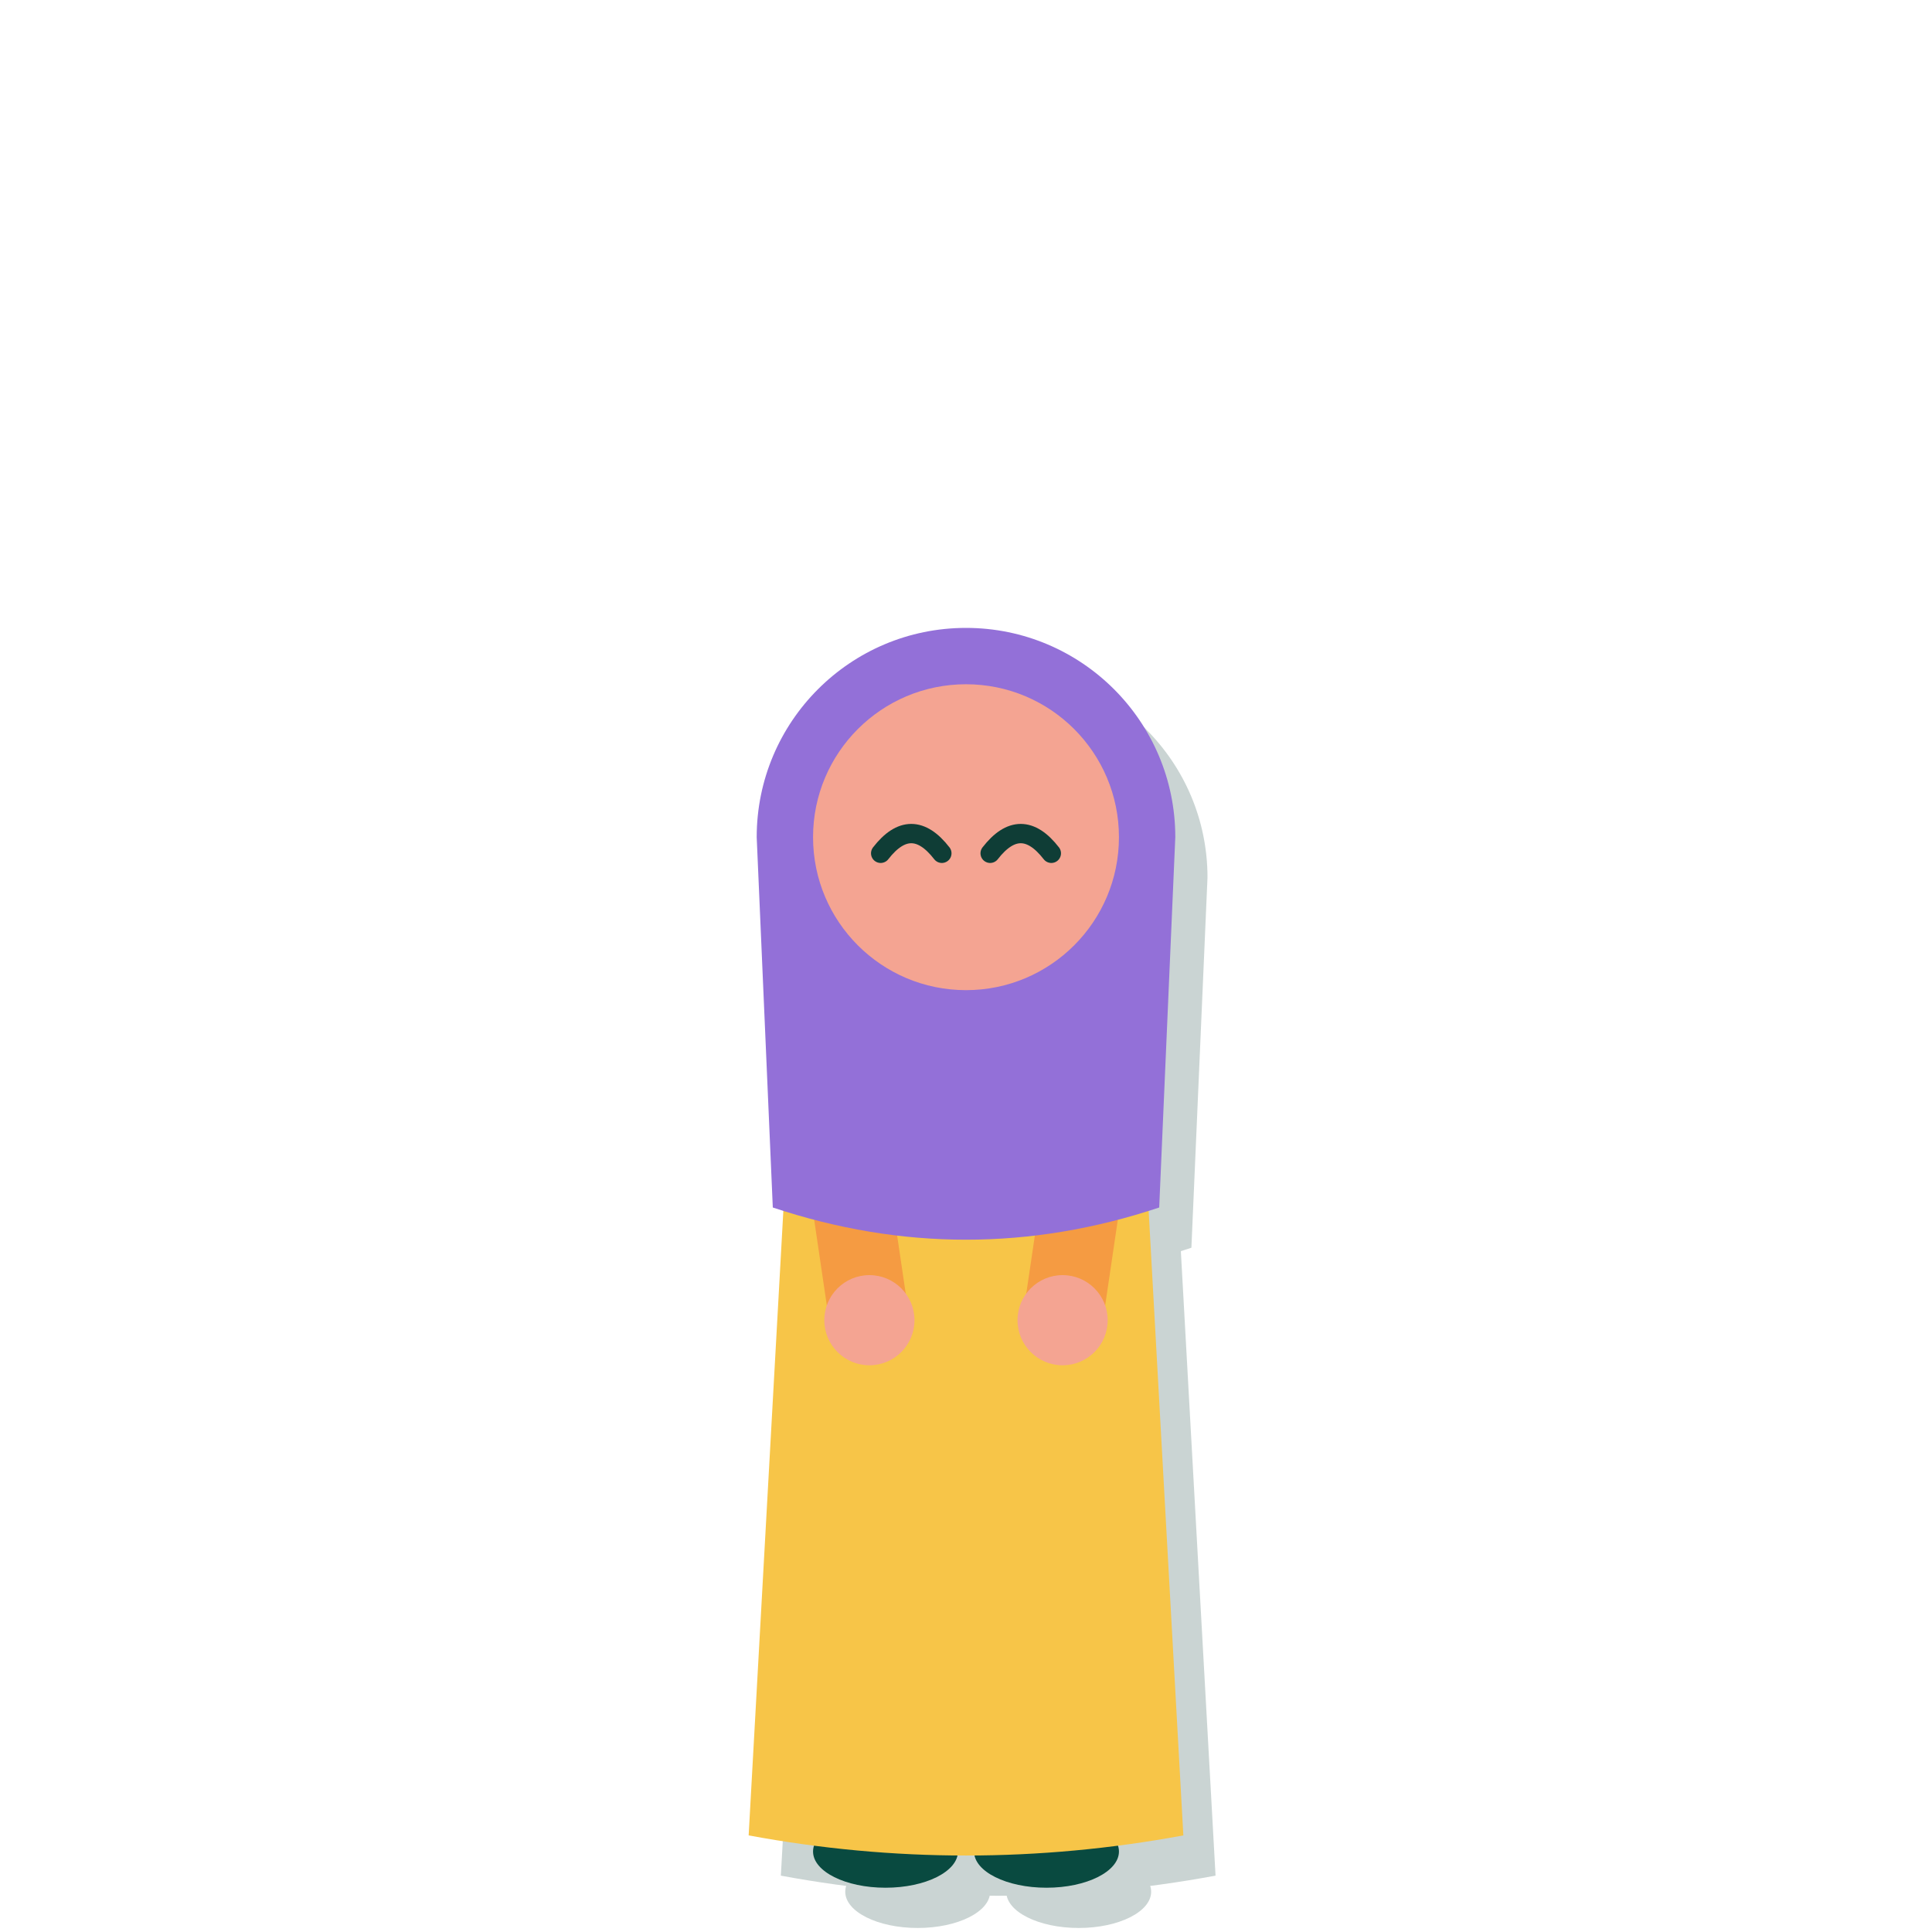
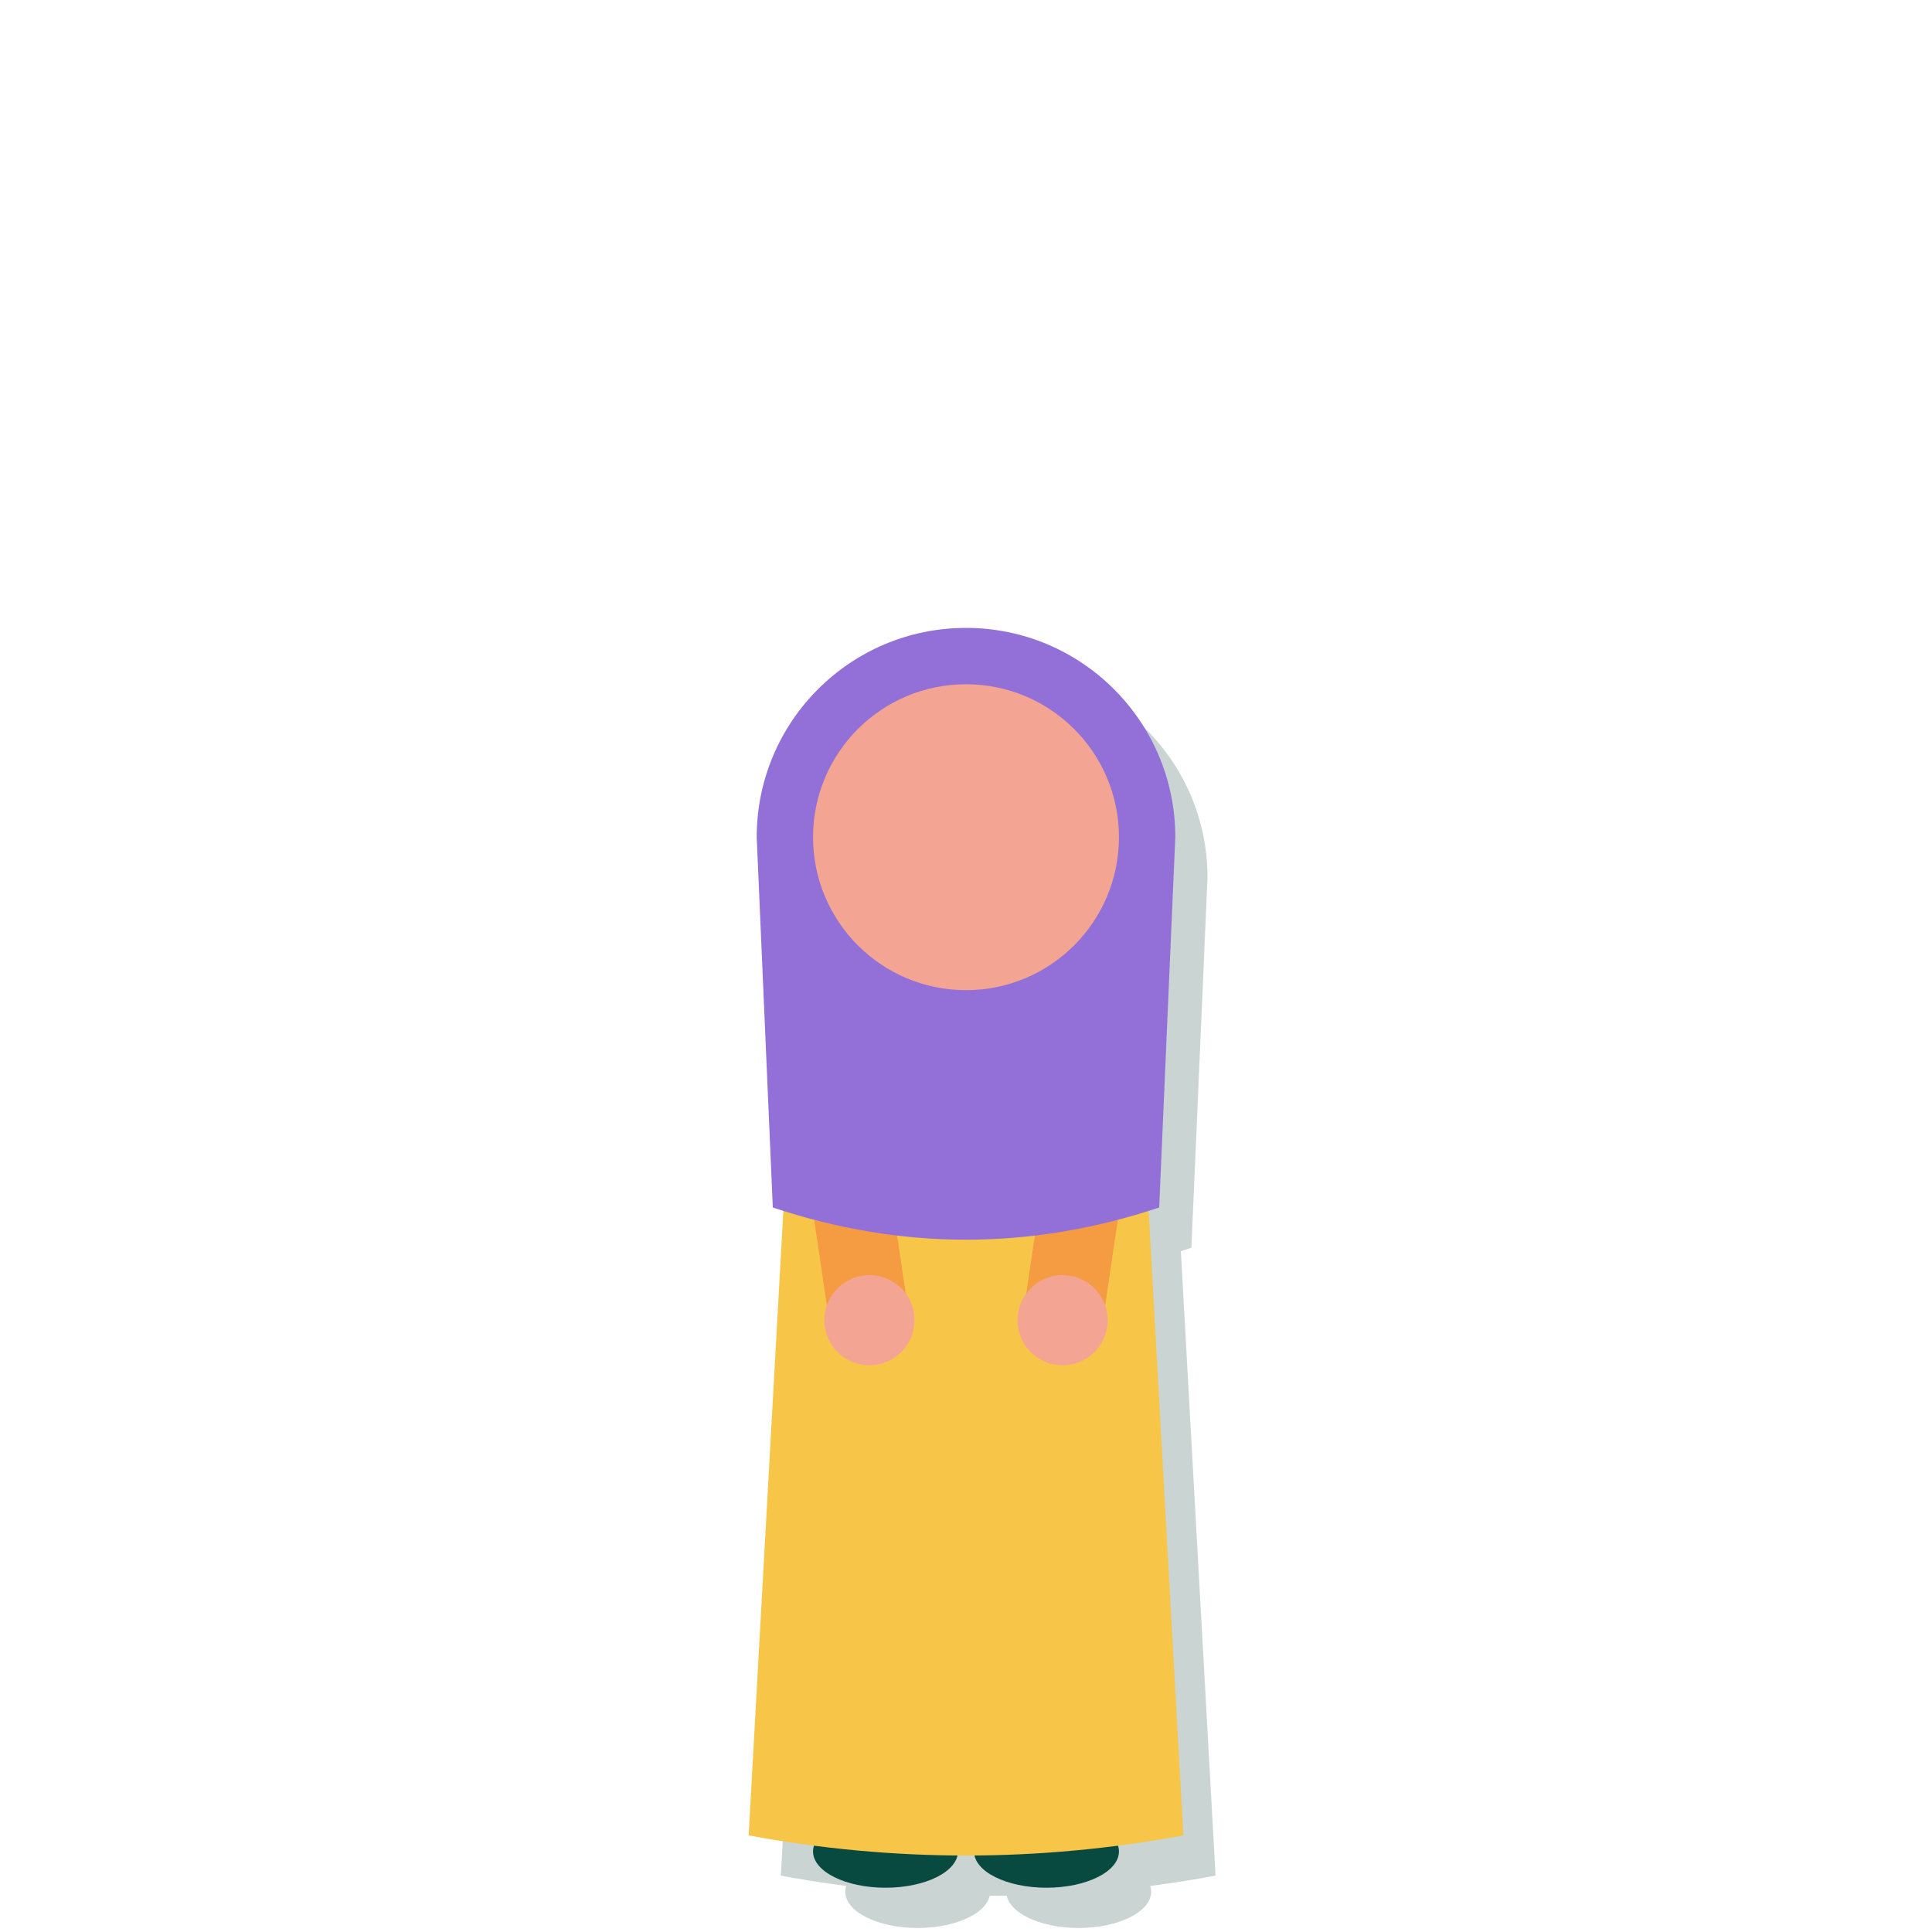
<svg xmlns="http://www.w3.org/2000/svg" viewBox="0 0 240 240">
  <g transform="translate(4 5)" opacity="0.22">
    <ellipse cx="110" cy="230" rx="9" ry="4.5" fill="#0F3D36" />
    <ellipse cx="130" cy="230" rx="9" ry="4.5" fill="#0F3D36" />
    <path d="M98 138 Q98 128 108 128 L132 128 Q142 128 142 138 L147 228 Q120 233 93 228 Z" fill="#0F3D36" />
    <polygon points="99.1,137.7 103.1,164.8 112.9,163.3 108.9,136.3" fill="#0F3D36" />
    <circle cx="104" cy="137" r="5" fill="#0F3D36" />
    <circle cx="108" cy="164" r="5.6" fill="#0F3D36" />
    <polygon points="131.1,136.3 127.1,163.3 136.9,164.8 140.9,137.7" fill="#0F3D36" />
    <circle cx="136" cy="137" r="5" fill="#0F3D36" />
    <circle cx="132" cy="164" r="5.6" fill="#0F3D36" />
    <rect x="115" y="119" width="10" height="11" fill="#0F3D36" />
    <path d="M94 104 A26 26 0 0 1 146 104 L144 150 Q120 158 96 150 Z" fill="#0F3D36" />
    <circle cx="120" cy="104" r="19" fill="#0F3D36" />
  </g>
  <ellipse cx="110" cy="230" rx="9" ry="4.5" fill="#094A40" />
  <ellipse cx="130" cy="230" rx="9" ry="4.5" fill="#094A40" />
  <path d="M98 138 Q98 128 108 128 L132 128 Q142 128 142 138 L147 228 Q120 233 93 228 Z" fill="#F7C548" />
  <polygon points="99.1,137.7 103.1,164.8 112.9,163.3 108.9,136.3" fill="#F59B42" />
  <circle cx="104" cy="137" r="5" fill="#F59B42" />
  <circle cx="108" cy="164" r="5.6" fill="#F4A492" />
  <polygon points="131.1,136.3 127.1,163.3 136.9,164.8 140.9,137.7" fill="#F59B42" />
  <circle cx="136" cy="137" r="5" fill="#F59B42" />
  <circle cx="132" cy="164" r="5.6" fill="#F4A492" />
  <rect x="115" y="119" width="10" height="11" fill="#F4A492" />
  <path d="M94 104 A26 26 0 0 1 146 104 L144 150 Q120 158 96 150 Z" fill="#9370D8" />
  <circle cx="120" cy="104" r="19" fill="#F4A492" />
-   <path d="M109.4 106 Q113.2 101.1 117 106" fill="none" stroke="#0F3D36" stroke-width="2.4" stroke-linecap="round" stroke-linejoin="round" />
-   <path d="M123 106 Q126.8 101.1 130.6 106" fill="none" stroke="#0F3D36" stroke-width="2.4" stroke-linecap="round" stroke-linejoin="round" />
</svg>
